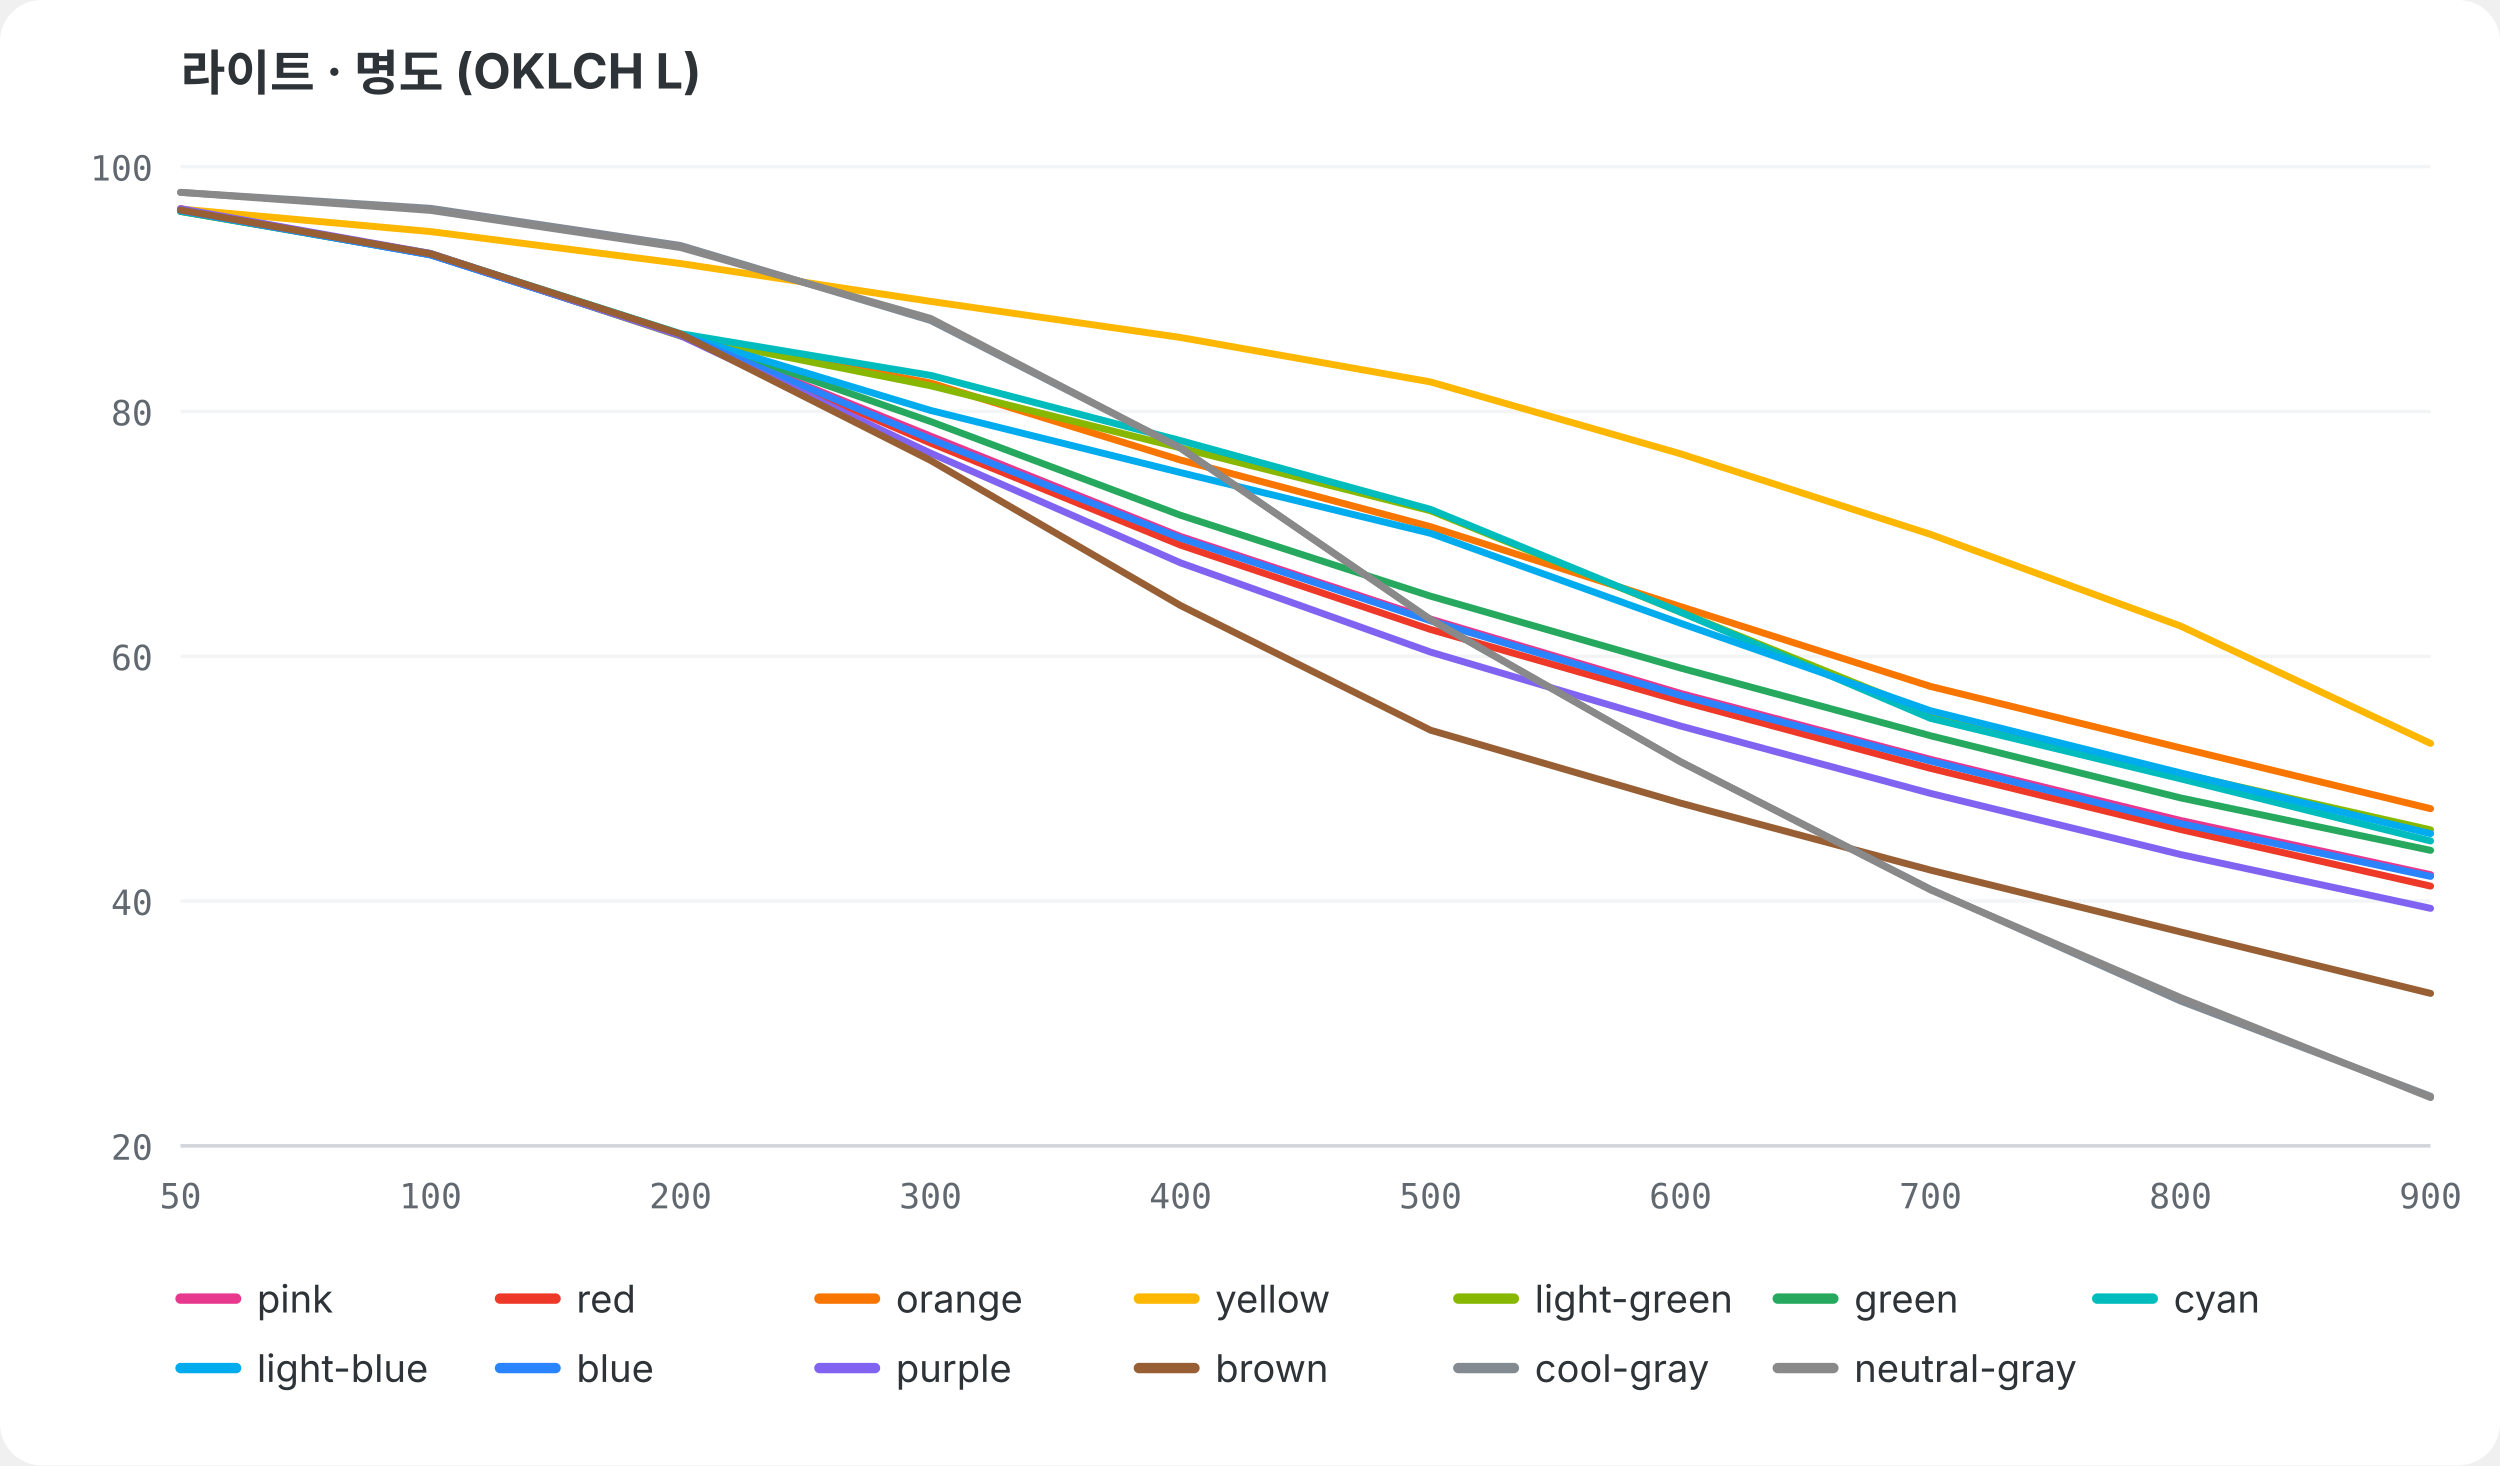
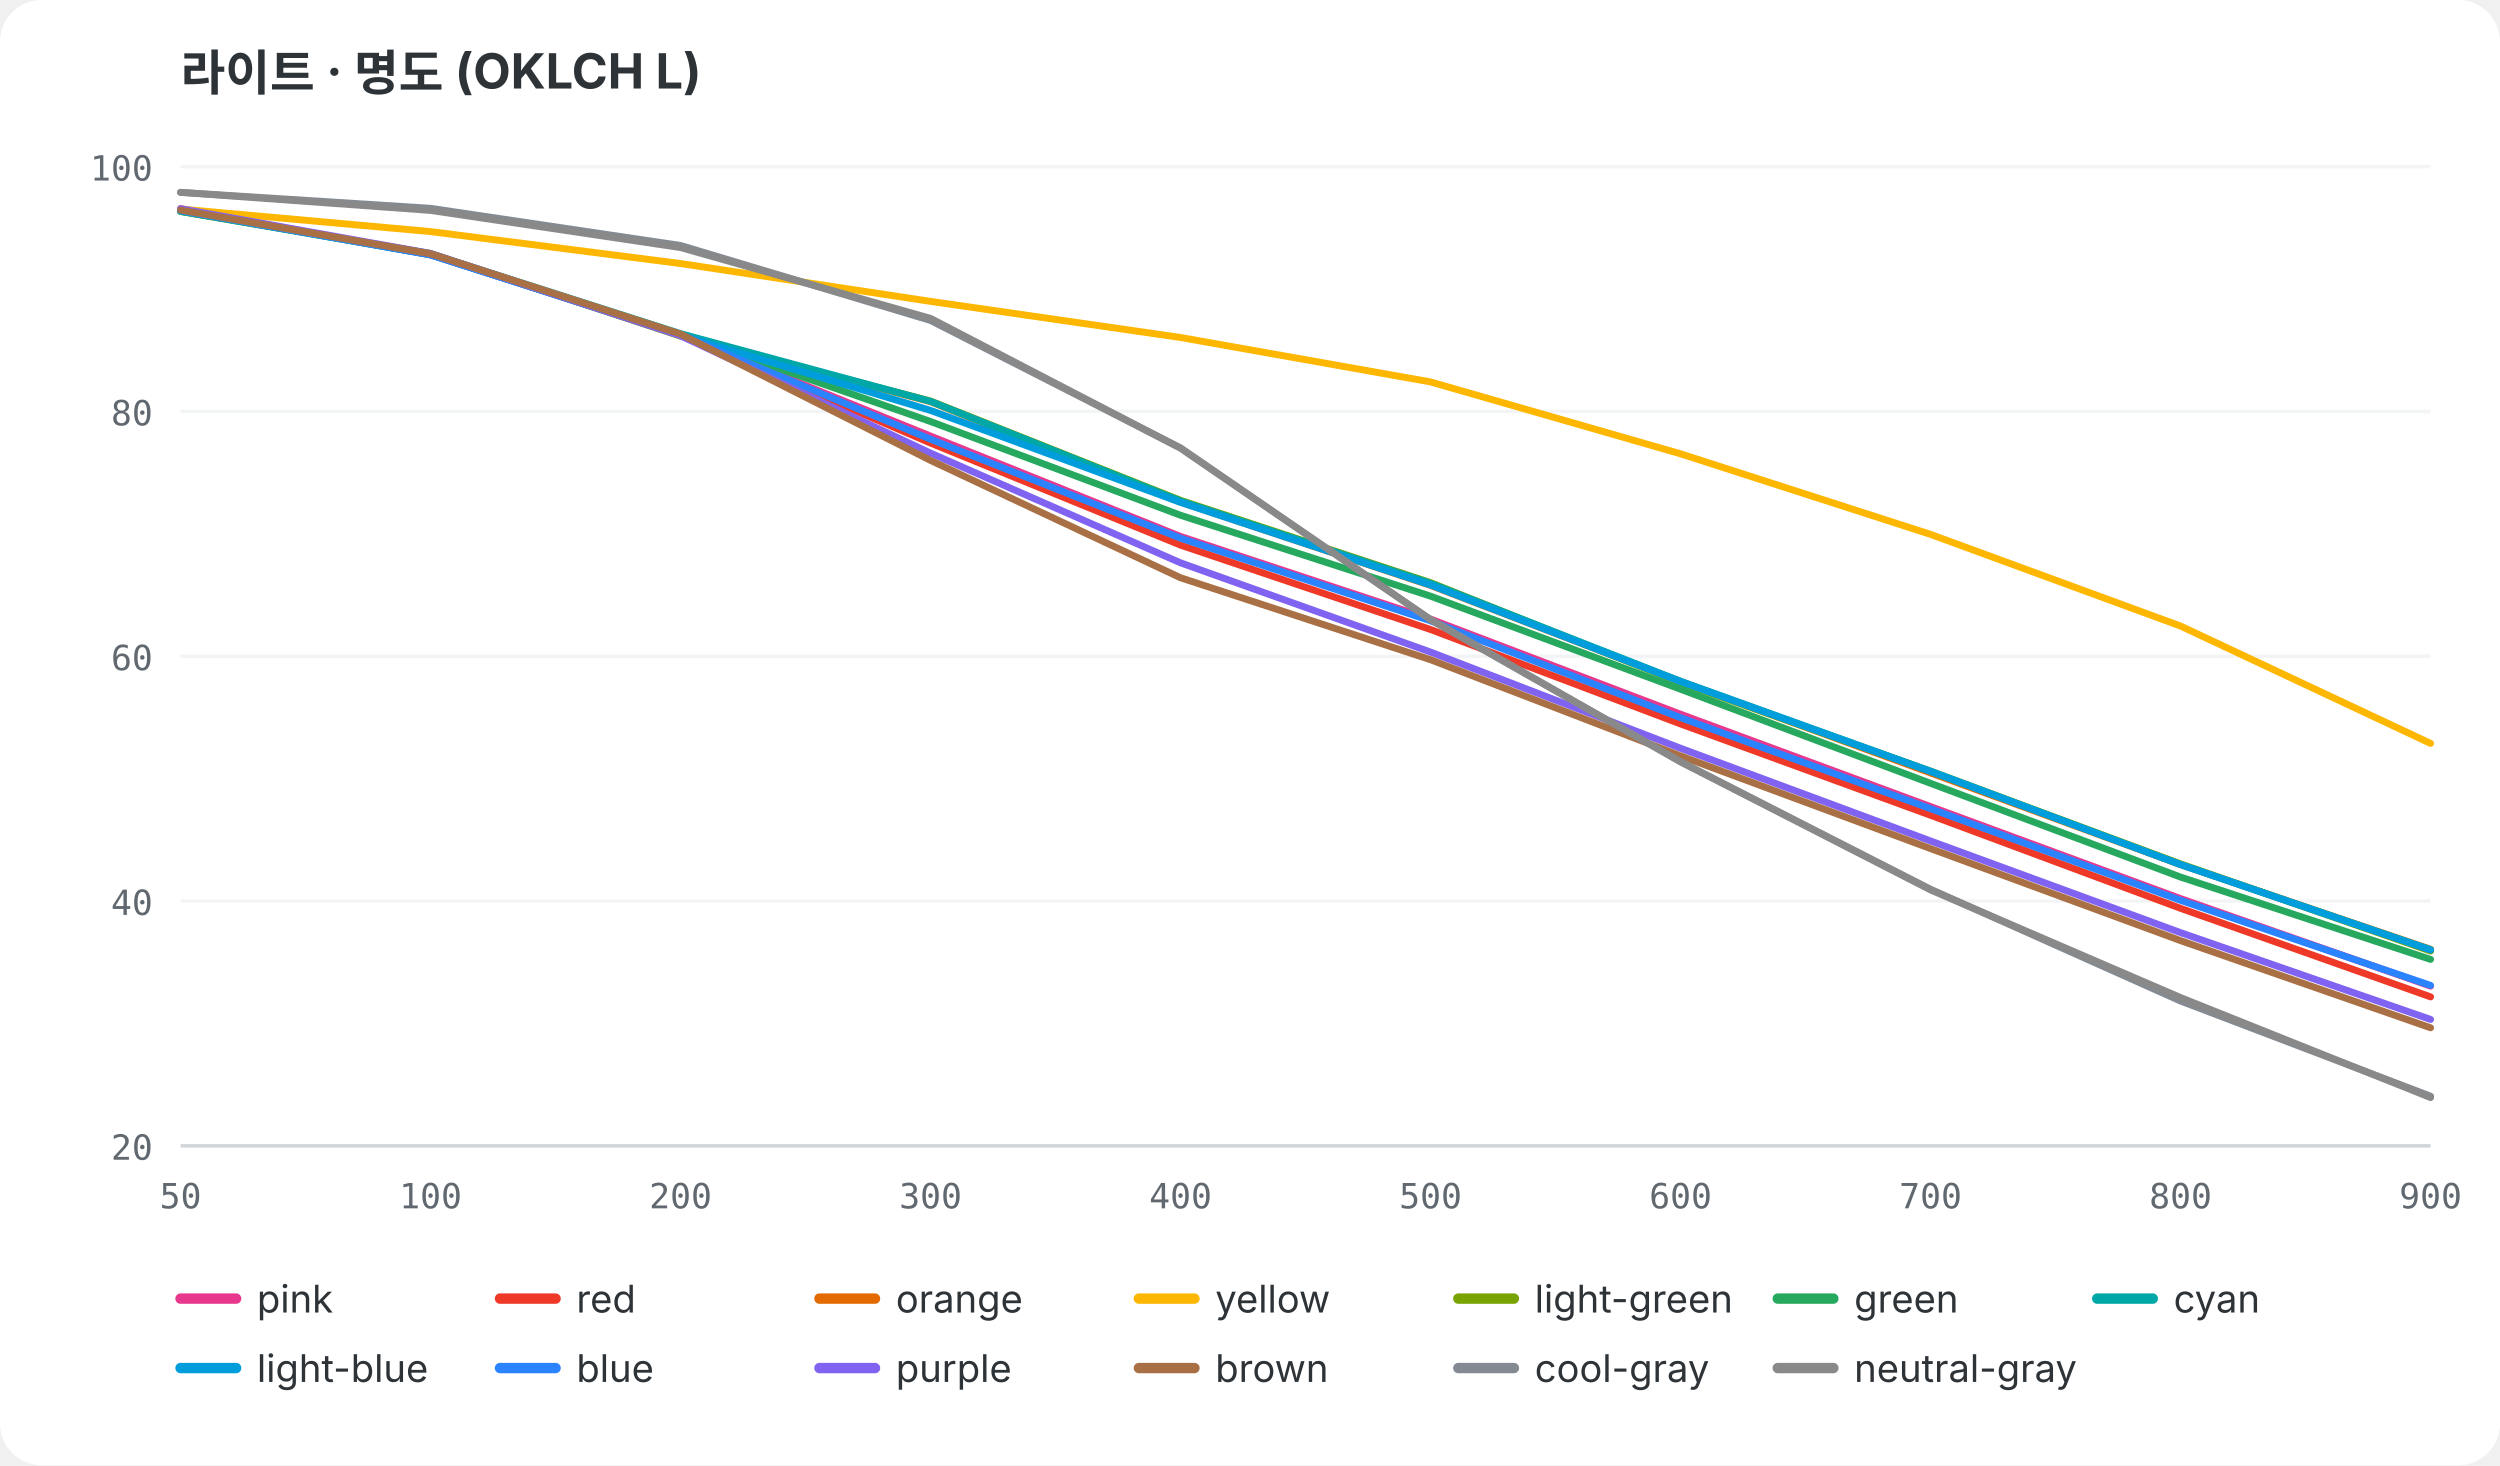
<svg xmlns="http://www.w3.org/2000/svg" width="720" height="422" viewBox="0 0 720 422">
  <rect width="720" height="422" rx="12" fill="#ffffff" />
  <text x="52" y="26" font-family="ui-sans-serif, system-ui, -apple-system, 'Apple SD Gothic Neo', sans-serif" font-size="14" font-weight="700" fill="#2e3338">라이트 · 명도 (OKLCH L)</text>
  <line x1="52" x2="700" y1="330" y2="330" stroke="#f2f4f5" stroke-width="1" />
  <text x="44" y="334" text-anchor="end" font-family="ui-monospace, SFMono-Regular, Menlo, monospace" font-size="10" fill="#61686f">20</text>
  <line x1="52" x2="700" y1="259.5" y2="259.5" stroke="#f2f4f5" stroke-width="1" />
  <text x="44" y="263.5" text-anchor="end" font-family="ui-monospace, SFMono-Regular, Menlo, monospace" font-size="10" fill="#61686f">40</text>
  <line x1="52" x2="700" y1="189" y2="189" stroke="#f2f4f5" stroke-width="1" />
  <text x="44" y="193" text-anchor="end" font-family="ui-monospace, SFMono-Regular, Menlo, monospace" font-size="10" fill="#61686f">60</text>
  <line x1="52" x2="700" y1="118.5" y2="118.5" stroke="#f2f4f5" stroke-width="1" />
  <text x="44" y="122.5" text-anchor="end" font-family="ui-monospace, SFMono-Regular, Menlo, monospace" font-size="10" fill="#61686f">80</text>
  <line x1="52" x2="700" y1="48" y2="48" stroke="#f2f4f5" stroke-width="1" />
  <text x="44" y="52" text-anchor="end" font-family="ui-monospace, SFMono-Regular, Menlo, monospace" font-size="10" fill="#61686f">100</text>
  <line x1="52" x2="700" y1="330" y2="330" stroke="#d2d6db" stroke-width="1" />
  <text x="52" y="348" text-anchor="middle" font-family="ui-monospace, SFMono-Regular, Menlo, monospace" font-size="10" fill="#61686f">50</text>
  <text x="124" y="348" text-anchor="middle" font-family="ui-monospace, SFMono-Regular, Menlo, monospace" font-size="10" fill="#61686f">100</text>
  <text x="196" y="348" text-anchor="middle" font-family="ui-monospace, SFMono-Regular, Menlo, monospace" font-size="10" fill="#61686f">200</text>
  <text x="268" y="348" text-anchor="middle" font-family="ui-monospace, SFMono-Regular, Menlo, monospace" font-size="10" fill="#61686f">300</text>
  <text x="340" y="348" text-anchor="middle" font-family="ui-monospace, SFMono-Regular, Menlo, monospace" font-size="10" fill="#61686f">400</text>
  <text x="412" y="348" text-anchor="middle" font-family="ui-monospace, SFMono-Regular, Menlo, monospace" font-size="10" fill="#61686f">500</text>
  <text x="484" y="348" text-anchor="middle" font-family="ui-monospace, SFMono-Regular, Menlo, monospace" font-size="10" fill="#61686f">600</text>
  <text x="556" y="348" text-anchor="middle" font-family="ui-monospace, SFMono-Regular, Menlo, monospace" font-size="10" fill="#61686f">700</text>
  <text x="628" y="348" text-anchor="middle" font-family="ui-monospace, SFMono-Regular, Menlo, monospace" font-size="10" fill="#61686f">800</text>
  <text x="700" y="348" text-anchor="middle" font-family="ui-monospace, SFMono-Regular, Menlo, monospace" font-size="10" fill="#61686f">900</text>
-   <polyline points="52.0,60.1 124.0,73.4 196.0,96.4 268.0,125.6 340.0,154.5 412.0,178.3 484.0,199.7 556.0,218.7 628.0,236.3 700.0,251.9" fill="none" stroke="#e7388d" stroke-width="2" stroke-linejoin="round" stroke-linecap="round" />
+   <polyline points="52.0,60.1 124.0,73.4 196.0,96.4 268.0,125.6 340.0,154.5 412.0,178.3 484.0,205.7 556.0,232.3 628.0,258.8 700.0,284.0" fill="none" stroke="#e7388d" stroke-width="2" stroke-linejoin="round" stroke-linecap="round" />
  <circle cx="52.0" cy="60.1" r="7" fill="transparent" />
  <circle cx="124.0" cy="73.4" r="7" fill="transparent" />
  <circle cx="196.0" cy="96.4" r="7" fill="transparent" />
  <circle cx="268.0" cy="125.6" r="7" fill="transparent" />
  <circle cx="340.0" cy="154.5" r="7" fill="transparent" />
  <circle cx="412.0" cy="178.3" r="7" fill="transparent" />
-   <circle cx="484.0" cy="199.7" r="7" fill="transparent" />
-   <circle cx="556.0" cy="218.7" r="7" fill="transparent" />
-   <circle cx="628.0" cy="236.3" r="7" fill="transparent" />
-   <circle cx="700.0" cy="251.9" r="7" fill="transparent" />
-   <polyline points="52.0,60.7 124.0,73.2 196.0,96.6 268.0,127.6 340.0,157.0 412.0,181.3 484.0,201.9 556.0,221.3 628.0,238.9 700.0,255.2" fill="none" stroke="#ee3828" stroke-width="2" stroke-linejoin="round" stroke-linecap="round" />
+   <circle cx="484.0" cy="205.7" r="7" fill="transparent" />
+   <circle cx="556.0" cy="232.3" r="7" fill="transparent" />
+   <circle cx="628.0" cy="258.8" r="7" fill="transparent" />
+   <circle cx="700.0" cy="284.0" r="7" fill="transparent" />
+   <polyline points="52.0,60.7 124.0,73.2 196.0,96.6 268.0,127.6 340.0,157.0 412.0,181.3 484.0,208.5 556.0,234.8 628.0,261.6 700.0,287.1" fill="none" stroke="#ee3828" stroke-width="2" stroke-linejoin="round" stroke-linecap="round" />
  <circle cx="52.0" cy="60.7" r="7" fill="transparent" />
  <circle cx="124.0" cy="73.2" r="7" fill="transparent" />
  <circle cx="196.0" cy="96.6" r="7" fill="transparent" />
  <circle cx="268.0" cy="127.6" r="7" fill="transparent" />
  <circle cx="340.0" cy="157.0" r="7" fill="transparent" />
  <circle cx="412.0" cy="181.3" r="7" fill="transparent" />
-   <circle cx="484.0" cy="201.9" r="7" fill="transparent" />
-   <circle cx="556.0" cy="221.3" r="7" fill="transparent" />
-   <circle cx="628.0" cy="238.9" r="7" fill="transparent" />
-   <circle cx="700.0" cy="255.2" r="7" fill="transparent" />
-   <polyline points="52.0,60.7 124.0,73.2 196.0,96.5 268.0,110.3 340.0,132.5 412.0,151.7 484.0,174.7 556.0,197.7 628.0,215.4 700.0,232.9" fill="none" stroke="#f87500" stroke-width="2" stroke-linejoin="round" stroke-linecap="round" />
+   <circle cx="484.0" cy="208.5" r="7" fill="transparent" />
+   <circle cx="556.0" cy="234.8" r="7" fill="transparent" />
+   <circle cx="628.0" cy="261.6" r="7" fill="transparent" />
+   <circle cx="700.0" cy="287.1" r="7" fill="transparent" />
+   <polyline points="52.0,60.7 124.0,73.2 196.0,96.5 268.0,115.7 340.0,144.6 412.0,168.6 484.0,196.3 556.0,222.6 628.0,249.0 700.0,273.4" fill="none" stroke="#e26a00" stroke-width="2" stroke-linejoin="round" stroke-linecap="round" />
  <circle cx="52.0" cy="60.7" r="7" fill="transparent" />
  <circle cx="124.0" cy="73.2" r="7" fill="transparent" />
  <circle cx="196.0" cy="96.5" r="7" fill="transparent" />
-   <circle cx="268.0" cy="110.3" r="7" fill="transparent" />
-   <circle cx="340.0" cy="132.5" r="7" fill="transparent" />
-   <circle cx="412.0" cy="151.7" r="7" fill="transparent" />
-   <circle cx="484.0" cy="174.7" r="7" fill="transparent" />
-   <circle cx="556.0" cy="197.7" r="7" fill="transparent" />
-   <circle cx="628.0" cy="215.4" r="7" fill="transparent" />
-   <circle cx="700.0" cy="232.9" r="7" fill="transparent" />
+   <circle cx="268.0" cy="115.7" r="7" fill="transparent" />
+   <circle cx="340.0" cy="144.6" r="7" fill="transparent" />
+   <circle cx="412.0" cy="168.6" r="7" fill="transparent" />
+   <circle cx="484.0" cy="196.3" r="7" fill="transparent" />
+   <circle cx="556.0" cy="222.6" r="7" fill="transparent" />
+   <circle cx="628.0" cy="249.0" r="7" fill="transparent" />
+   <circle cx="700.0" cy="273.4" r="7" fill="transparent" />
  <polyline points="52.0,60.2 124.0,66.7 196.0,75.9 268.0,86.8 340.0,97.2 412.0,110.0 484.0,130.7 556.0,153.9 628.0,180.3 700.0,214.1" fill="none" stroke="#feb700" stroke-width="2" stroke-linejoin="round" stroke-linecap="round" />
  <circle cx="52.0" cy="60.2" r="7" fill="transparent" />
  <circle cx="124.0" cy="66.7" r="7" fill="transparent" />
  <circle cx="196.0" cy="75.9" r="7" fill="transparent" />
  <circle cx="268.0" cy="86.8" r="7" fill="transparent" />
  <circle cx="340.0" cy="97.2" r="7" fill="transparent" />
  <circle cx="412.0" cy="110.0" r="7" fill="transparent" />
  <circle cx="484.0" cy="130.7" r="7" fill="transparent" />
  <circle cx="556.0" cy="153.9" r="7" fill="transparent" />
  <circle cx="628.0" cy="180.3" r="7" fill="transparent" />
  <circle cx="700.0" cy="214.1" r="7" fill="transparent" />
-   <polyline points="52.0,60.9 124.0,73.0 196.0,96.8 268.0,111.1 340.0,129.0 412.0,147.1 484.0,176.3 556.0,205.5 628.0,222.8 700.0,239.0" fill="none" stroke="#88b700" stroke-width="2" stroke-linejoin="round" stroke-linecap="round" />
+   <polyline points="52.0,60.9 124.0,73.0 196.0,96.8 268.0,115.5 340.0,144.1 412.0,167.8 484.0,196.6 556.0,222.1 628.0,248.8 700.0,273.9" fill="none" stroke="#79a300" stroke-width="2" stroke-linejoin="round" stroke-linecap="round" />
  <circle cx="52.0" cy="60.9" r="7" fill="transparent" />
  <circle cx="124.0" cy="73.0" r="7" fill="transparent" />
  <circle cx="196.0" cy="96.8" r="7" fill="transparent" />
-   <circle cx="268.0" cy="111.1" r="7" fill="transparent" />
-   <circle cx="340.0" cy="129.0" r="7" fill="transparent" />
-   <circle cx="412.0" cy="147.1" r="7" fill="transparent" />
-   <circle cx="484.0" cy="176.3" r="7" fill="transparent" />
-   <circle cx="556.0" cy="205.5" r="7" fill="transparent" />
-   <circle cx="628.0" cy="222.8" r="7" fill="transparent" />
-   <circle cx="700.0" cy="239.0" r="7" fill="transparent" />
-   <polyline points="52.0,60.9 124.0,73.3 196.0,96.3 268.0,121.4 340.0,148.4 412.0,171.7 484.0,192.4 556.0,211.9 628.0,229.8 700.0,244.9" fill="none" stroke="#26a95e" stroke-width="2" stroke-linejoin="round" stroke-linecap="round" />
+   <circle cx="268.0" cy="115.5" r="7" fill="transparent" />
+   <circle cx="340.0" cy="144.1" r="7" fill="transparent" />
+   <circle cx="412.0" cy="167.8" r="7" fill="transparent" />
+   <circle cx="484.0" cy="196.6" r="7" fill="transparent" />
+   <circle cx="556.0" cy="222.1" r="7" fill="transparent" />
+   <circle cx="628.0" cy="248.8" r="7" fill="transparent" />
+   <circle cx="700.0" cy="273.9" r="7" fill="transparent" />
+   <polyline points="52.0,60.9 124.0,73.3 196.0,96.3 268.0,121.4 340.0,148.4 412.0,171.7 484.0,198.5 556.0,225.6 628.0,252.6 700.0,276.3" fill="none" stroke="#26a95e" stroke-width="2" stroke-linejoin="round" stroke-linecap="round" />
  <circle cx="52.0" cy="60.9" r="7" fill="transparent" />
  <circle cx="124.0" cy="73.3" r="7" fill="transparent" />
  <circle cx="196.0" cy="96.3" r="7" fill="transparent" />
  <circle cx="268.0" cy="121.4" r="7" fill="transparent" />
  <circle cx="340.0" cy="148.4" r="7" fill="transparent" />
  <circle cx="412.0" cy="171.7" r="7" fill="transparent" />
-   <circle cx="484.0" cy="192.4" r="7" fill="transparent" />
-   <circle cx="556.0" cy="211.9" r="7" fill="transparent" />
-   <circle cx="628.0" cy="229.8" r="7" fill="transparent" />
-   <circle cx="700.0" cy="244.9" r="7" fill="transparent" />
-   <polyline points="52.0,60.8 124.0,73.1 196.0,96.1 268.0,108.1 340.0,126.9 412.0,146.7 484.0,176.3 556.0,206.9 628.0,224.3 700.0,242.2" fill="none" stroke="#00bcbc" stroke-width="2" stroke-linejoin="round" stroke-linecap="round" />
+   <circle cx="484.0" cy="198.5" r="7" fill="transparent" />
+   <circle cx="556.0" cy="225.6" r="7" fill="transparent" />
+   <circle cx="628.0" cy="252.6" r="7" fill="transparent" />
+   <circle cx="700.0" cy="276.3" r="7" fill="transparent" />
+   <polyline points="52.0,60.8 124.0,73.1 196.0,96.1 268.0,115.6 340.0,144.3 412.0,168.0 484.0,196.2 556.0,222.1 628.0,249.0 700.0,273.5" fill="none" stroke="#00a7a7" stroke-width="2" stroke-linejoin="round" stroke-linecap="round" />
  <circle cx="52.0" cy="60.8" r="7" fill="transparent" />
  <circle cx="124.0" cy="73.1" r="7" fill="transparent" />
  <circle cx="196.0" cy="96.1" r="7" fill="transparent" />
-   <circle cx="268.0" cy="108.1" r="7" fill="transparent" />
-   <circle cx="340.0" cy="126.9" r="7" fill="transparent" />
-   <circle cx="412.0" cy="146.7" r="7" fill="transparent" />
-   <circle cx="484.0" cy="176.3" r="7" fill="transparent" />
-   <circle cx="556.0" cy="206.9" r="7" fill="transparent" />
-   <circle cx="628.0" cy="224.3" r="7" fill="transparent" />
-   <circle cx="700.0" cy="242.2" r="7" fill="transparent" />
-   <polyline points="52.0,60.7 124.0,73.4 196.0,96.5 268.0,118.2 340.0,136.1 412.0,153.6 484.0,179.5 556.0,204.7 628.0,222.6 700.0,240.1" fill="none" stroke="#00abee" stroke-width="2" stroke-linejoin="round" stroke-linecap="round" />
+   <circle cx="268.0" cy="115.6" r="7" fill="transparent" />
+   <circle cx="340.0" cy="144.3" r="7" fill="transparent" />
+   <circle cx="412.0" cy="168.0" r="7" fill="transparent" />
+   <circle cx="484.0" cy="196.2" r="7" fill="transparent" />
+   <circle cx="556.0" cy="222.1" r="7" fill="transparent" />
+   <circle cx="628.0" cy="249.0" r="7" fill="transparent" />
+   <circle cx="700.0" cy="273.5" r="7" fill="transparent" />
+   <polyline points="52.0,60.7 124.0,73.4 196.0,96.5 268.0,118.2 340.0,144.7 412.0,168.5 484.0,196.3 556.0,222.2 628.0,249.0 700.0,273.6" fill="none" stroke="#009ddc" stroke-width="2" stroke-linejoin="round" stroke-linecap="round" />
  <circle cx="52.0" cy="60.7" r="7" fill="transparent" />
  <circle cx="124.0" cy="73.4" r="7" fill="transparent" />
  <circle cx="196.0" cy="96.5" r="7" fill="transparent" />
  <circle cx="268.0" cy="118.2" r="7" fill="transparent" />
-   <circle cx="340.0" cy="136.1" r="7" fill="transparent" />
-   <circle cx="412.0" cy="153.6" r="7" fill="transparent" />
-   <circle cx="484.0" cy="179.5" r="7" fill="transparent" />
-   <circle cx="556.0" cy="204.7" r="7" fill="transparent" />
-   <circle cx="628.0" cy="222.6" r="7" fill="transparent" />
-   <circle cx="700.0" cy="240.1" r="7" fill="transparent" />
-   <polyline points="52.0,60.6 124.0,73.4 196.0,96.4 268.0,126.5 340.0,155.0 412.0,178.8 484.0,200.3 556.0,219.2 628.0,237.2 700.0,252.4" fill="none" stroke="#2b84ff" stroke-width="2" stroke-linejoin="round" stroke-linecap="round" />
+   <circle cx="340.0" cy="144.7" r="7" fill="transparent" />
+   <circle cx="412.0" cy="168.5" r="7" fill="transparent" />
+   <circle cx="484.0" cy="196.3" r="7" fill="transparent" />
+   <circle cx="556.0" cy="222.2" r="7" fill="transparent" />
+   <circle cx="628.0" cy="249.0" r="7" fill="transparent" />
+   <circle cx="700.0" cy="273.6" r="7" fill="transparent" />
+   <polyline points="52.0,60.6 124.0,73.4 196.0,96.4 268.0,126.5 340.0,155.0 412.0,178.8 484.0,206.7 556.0,232.9 628.0,259.3 700.0,283.8" fill="none" stroke="#2b84ff" stroke-width="2" stroke-linejoin="round" stroke-linecap="round" />
  <circle cx="52.0" cy="60.6" r="7" fill="transparent" />
  <circle cx="124.0" cy="73.4" r="7" fill="transparent" />
  <circle cx="196.0" cy="96.4" r="7" fill="transparent" />
  <circle cx="268.0" cy="126.5" r="7" fill="transparent" />
  <circle cx="340.0" cy="155.0" r="7" fill="transparent" />
  <circle cx="412.0" cy="178.8" r="7" fill="transparent" />
-   <circle cx="484.0" cy="200.3" r="7" fill="transparent" />
-   <circle cx="556.0" cy="219.2" r="7" fill="transparent" />
-   <circle cx="628.0" cy="237.2" r="7" fill="transparent" />
-   <circle cx="700.0" cy="252.4" r="7" fill="transparent" />
-   <polyline points="52.0,60.1 124.0,73.0 196.0,96.7 268.0,130.5 340.0,162.1 412.0,187.8 484.0,209.1 556.0,228.5 628.0,246.1 700.0,261.6" fill="none" stroke="#8163f1" stroke-width="2" stroke-linejoin="round" stroke-linecap="round" />
+   <circle cx="484.0" cy="206.7" r="7" fill="transparent" />
+   <circle cx="556.0" cy="232.9" r="7" fill="transparent" />
+   <circle cx="628.0" cy="259.3" r="7" fill="transparent" />
+   <circle cx="700.0" cy="283.8" r="7" fill="transparent" />
+   <polyline points="52.0,60.1 124.0,73.0 196.0,96.7 268.0,130.5 340.0,162.1 412.0,187.8 484.0,215.5 556.0,242.2 628.0,268.6 700.0,293.6" fill="none" stroke="#8163f1" stroke-width="2" stroke-linejoin="round" stroke-linecap="round" />
  <circle cx="52.0" cy="60.1" r="7" fill="transparent" />
  <circle cx="124.0" cy="73.0" r="7" fill="transparent" />
  <circle cx="196.0" cy="96.7" r="7" fill="transparent" />
  <circle cx="268.0" cy="130.5" r="7" fill="transparent" />
  <circle cx="340.0" cy="162.1" r="7" fill="transparent" />
  <circle cx="412.0" cy="187.8" r="7" fill="transparent" />
-   <circle cx="484.0" cy="209.1" r="7" fill="transparent" />
-   <circle cx="556.0" cy="228.5" r="7" fill="transparent" />
-   <circle cx="628.0" cy="246.1" r="7" fill="transparent" />
-   <circle cx="700.0" cy="261.6" r="7" fill="transparent" />
-   <polyline points="52.0,60.5 124.0,73.1 196.0,96.2 268.0,132.6 340.0,174.4 412.0,210.3 484.0,231.3 556.0,250.6 628.0,268.4 700.0,286.1" fill="none" stroke="#985f34" stroke-width="2" stroke-linejoin="round" stroke-linecap="round" />
+   <circle cx="484.0" cy="215.5" r="7" fill="transparent" />
+   <circle cx="556.0" cy="242.2" r="7" fill="transparent" />
+   <circle cx="628.0" cy="268.6" r="7" fill="transparent" />
+   <circle cx="700.0" cy="293.6" r="7" fill="transparent" />
+   <polyline points="52.0,60.5 124.0,73.1 196.0,96.2 268.0,132.6 340.0,166.4 412.0,190.0 484.0,217.7 556.0,244.4 628.0,270.9 700.0,296.0" fill="none" stroke="#aa7045" stroke-width="2" stroke-linejoin="round" stroke-linecap="round" />
  <circle cx="52.0" cy="60.5" r="7" fill="transparent" />
  <circle cx="124.0" cy="73.1" r="7" fill="transparent" />
  <circle cx="196.0" cy="96.2" r="7" fill="transparent" />
  <circle cx="268.0" cy="132.6" r="7" fill="transparent" />
-   <circle cx="340.0" cy="174.4" r="7" fill="transparent" />
-   <circle cx="412.0" cy="210.3" r="7" fill="transparent" />
-   <circle cx="484.0" cy="231.3" r="7" fill="transparent" />
-   <circle cx="556.0" cy="250.6" r="7" fill="transparent" />
-   <circle cx="628.0" cy="268.4" r="7" fill="transparent" />
-   <circle cx="700.0" cy="286.1" r="7" fill="transparent" />
+   <circle cx="340.0" cy="166.4" r="7" fill="transparent" />
+   <circle cx="412.0" cy="190.0" r="7" fill="transparent" />
+   <circle cx="484.0" cy="217.7" r="7" fill="transparent" />
+   <circle cx="556.0" cy="244.4" r="7" fill="transparent" />
+   <circle cx="628.0" cy="270.9" r="7" fill="transparent" />
+   <circle cx="700.0" cy="296.0" r="7" fill="transparent" />
  <polyline points="52.0,55.4 124.0,60.0 196.0,70.7 268.0,92.3 340.0,129.0 412.0,178.5 484.0,219.4 556.0,256.1 628.0,288.3 700.0,315.7" fill="none" stroke="#838a91" stroke-width="2" stroke-linejoin="round" stroke-linecap="round" />
  <circle cx="52.0" cy="55.4" r="7" fill="transparent" />
  <circle cx="124.0" cy="60.0" r="7" fill="transparent" />
  <circle cx="196.0" cy="70.7" r="7" fill="transparent" />
  <circle cx="268.0" cy="92.3" r="7" fill="transparent" />
  <circle cx="340.0" cy="129.0" r="7" fill="transparent" />
  <circle cx="412.0" cy="178.5" r="7" fill="transparent" />
  <circle cx="484.0" cy="219.4" r="7" fill="transparent" />
  <circle cx="556.0" cy="256.1" r="7" fill="transparent" />
  <circle cx="628.0" cy="288.3" r="7" fill="transparent" />
  <circle cx="700.0" cy="315.7" r="7" fill="transparent" />
  <polyline points="52.0,55.4 124.0,60.6 196.0,71.3 268.0,91.7 340.0,129.1 412.0,178.4 484.0,219.4 556.0,256.3 628.0,287.3 700.0,316.1" fill="none" stroke="#898989" stroke-width="2" stroke-linejoin="round" stroke-linecap="round" />
  <circle cx="52.0" cy="55.4" r="7" fill="transparent" />
  <circle cx="124.0" cy="60.6" r="7" fill="transparent" />
  <circle cx="196.0" cy="71.3" r="7" fill="transparent" />
  <circle cx="268.0" cy="91.7" r="7" fill="transparent" />
  <circle cx="340.0" cy="129.1" r="7" fill="transparent" />
  <circle cx="412.0" cy="178.4" r="7" fill="transparent" />
  <circle cx="484.0" cy="219.4" r="7" fill="transparent" />
  <circle cx="556.0" cy="256.3" r="7" fill="transparent" />
  <circle cx="628.0" cy="287.3" r="7" fill="transparent" />
  <circle cx="700.0" cy="316.1" r="7" fill="transparent" />
  <line x1="52" x2="68" y1="374" y2="374" stroke="#e7388d" stroke-width="3" stroke-linecap="round" />
  <text x="74" y="378" font-family="ui-sans-serif, system-ui, -apple-system, 'Apple SD Gothic Neo', sans-serif" font-size="11" fill="#2e3338">pink</text>
  <line x1="144" x2="160" y1="374" y2="374" stroke="#ee3828" stroke-width="3" stroke-linecap="round" />
  <text x="166" y="378" font-family="ui-sans-serif, system-ui, -apple-system, 'Apple SD Gothic Neo', sans-serif" font-size="11" fill="#2e3338">red</text>
-   <line x1="236" x2="252" y1="374" y2="374" stroke="#f87500" stroke-width="3" stroke-linecap="round" />
+   <line x1="236" x2="252" y1="374" y2="374" stroke="#e26a00" stroke-width="3" stroke-linecap="round" />
  <text x="258" y="378" font-family="ui-sans-serif, system-ui, -apple-system, 'Apple SD Gothic Neo', sans-serif" font-size="11" fill="#2e3338">orange</text>
  <line x1="328" x2="344" y1="374" y2="374" stroke="#feb700" stroke-width="3" stroke-linecap="round" />
  <text x="350" y="378" font-family="ui-sans-serif, system-ui, -apple-system, 'Apple SD Gothic Neo', sans-serif" font-size="11" fill="#2e3338">yellow</text>
-   <line x1="420" x2="436" y1="374" y2="374" stroke="#88b700" stroke-width="3" stroke-linecap="round" />
+   <line x1="420" x2="436" y1="374" y2="374" stroke="#79a300" stroke-width="3" stroke-linecap="round" />
  <text x="442" y="378" font-family="ui-sans-serif, system-ui, -apple-system, 'Apple SD Gothic Neo', sans-serif" font-size="11" fill="#2e3338">light-green</text>
  <line x1="512" x2="528" y1="374" y2="374" stroke="#26a95e" stroke-width="3" stroke-linecap="round" />
  <text x="534" y="378" font-family="ui-sans-serif, system-ui, -apple-system, 'Apple SD Gothic Neo', sans-serif" font-size="11" fill="#2e3338">green</text>
-   <line x1="604" x2="620" y1="374" y2="374" stroke="#00bcbc" stroke-width="3" stroke-linecap="round" />
+   <line x1="604" x2="620" y1="374" y2="374" stroke="#00a7a7" stroke-width="3" stroke-linecap="round" />
  <text x="626" y="378" font-family="ui-sans-serif, system-ui, -apple-system, 'Apple SD Gothic Neo', sans-serif" font-size="11" fill="#2e3338">cyan</text>
-   <line x1="52" x2="68" y1="394" y2="394" stroke="#00abee" stroke-width="3" stroke-linecap="round" />
+   <line x1="52" x2="68" y1="394" y2="394" stroke="#009ddc" stroke-width="3" stroke-linecap="round" />
  <text x="74" y="398" font-family="ui-sans-serif, system-ui, -apple-system, 'Apple SD Gothic Neo', sans-serif" font-size="11" fill="#2e3338">light-blue</text>
  <line x1="144" x2="160" y1="394" y2="394" stroke="#2b84ff" stroke-width="3" stroke-linecap="round" />
  <text x="166" y="398" font-family="ui-sans-serif, system-ui, -apple-system, 'Apple SD Gothic Neo', sans-serif" font-size="11" fill="#2e3338">blue</text>
  <line x1="236" x2="252" y1="394" y2="394" stroke="#8163f1" stroke-width="3" stroke-linecap="round" />
  <text x="258" y="398" font-family="ui-sans-serif, system-ui, -apple-system, 'Apple SD Gothic Neo', sans-serif" font-size="11" fill="#2e3338">purple</text>
-   <line x1="328" x2="344" y1="394" y2="394" stroke="#985f34" stroke-width="3" stroke-linecap="round" />
+   <line x1="328" x2="344" y1="394" y2="394" stroke="#aa7045" stroke-width="3" stroke-linecap="round" />
  <text x="350" y="398" font-family="ui-sans-serif, system-ui, -apple-system, 'Apple SD Gothic Neo', sans-serif" font-size="11" fill="#2e3338">brown</text>
  <line x1="420" x2="436" y1="394" y2="394" stroke="#838a91" stroke-width="3" stroke-linecap="round" />
  <text x="442" y="398" font-family="ui-sans-serif, system-ui, -apple-system, 'Apple SD Gothic Neo', sans-serif" font-size="11" fill="#2e3338">cool-gray</text>
  <line x1="512" x2="528" y1="394" y2="394" stroke="#898989" stroke-width="3" stroke-linecap="round" />
  <text x="534" y="398" font-family="ui-sans-serif, system-ui, -apple-system, 'Apple SD Gothic Neo', sans-serif" font-size="11" fill="#2e3338">neutral-gray</text>
</svg>
